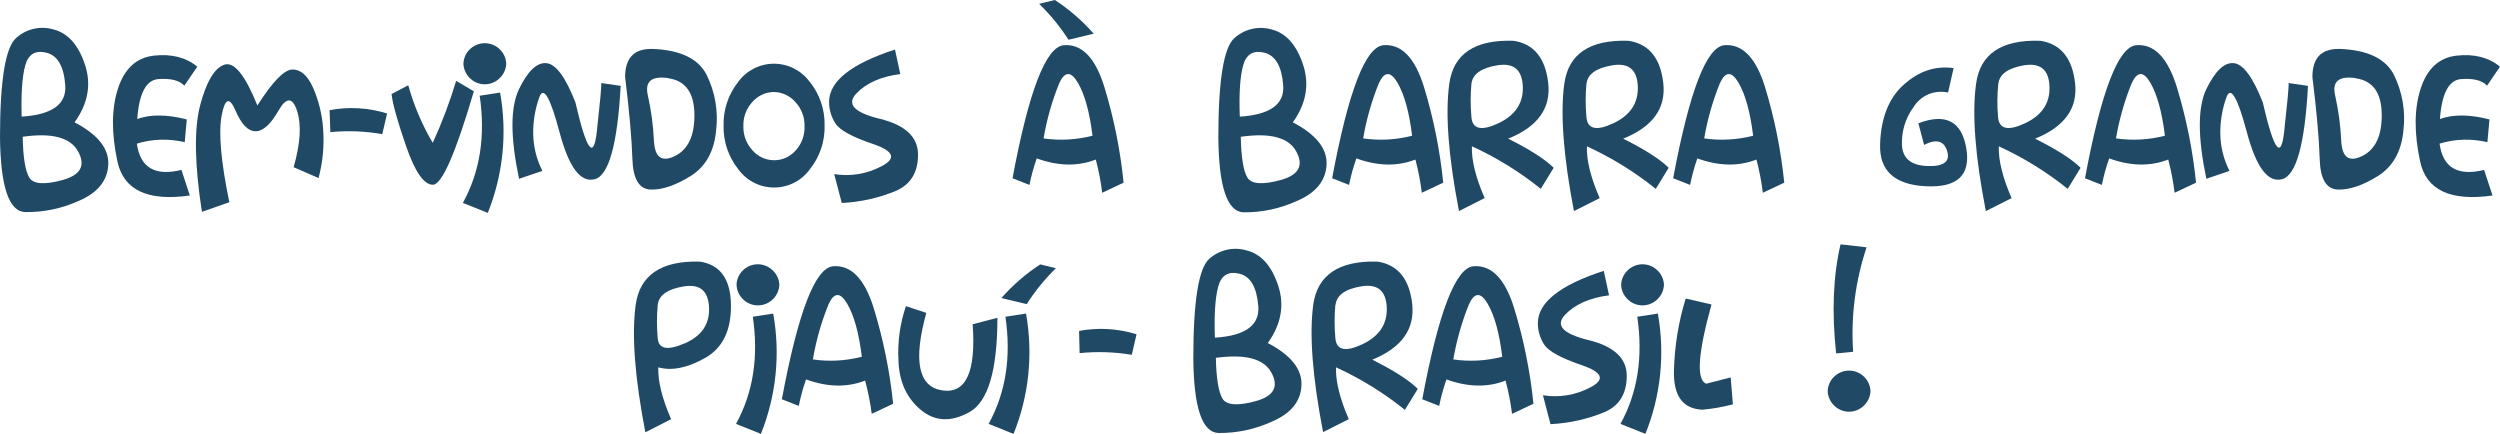
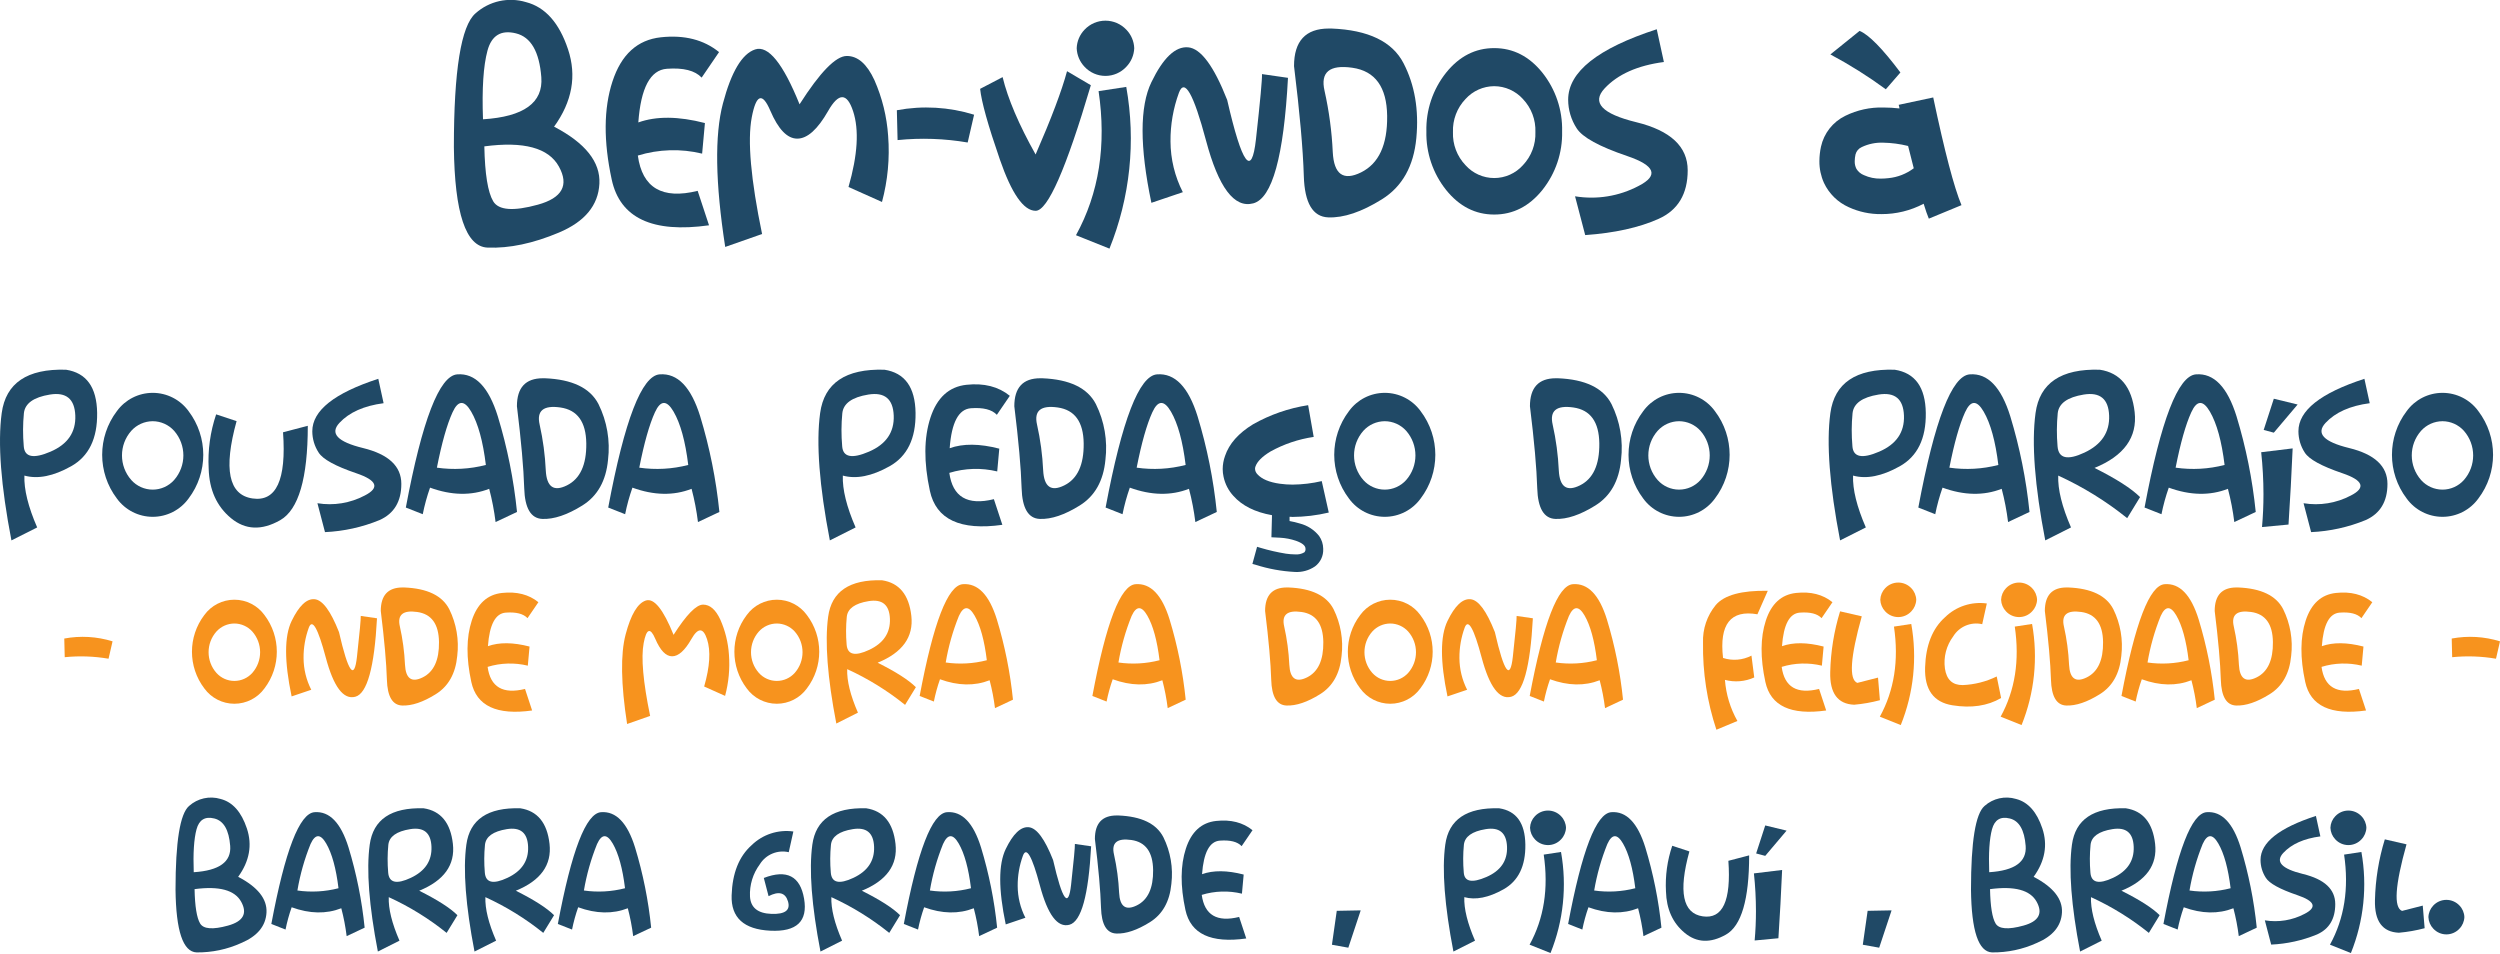
- <svg xmlns="http://www.w3.org/2000/svg" viewBox="0 0 613 106.39">
+ <svg xmlns="http://www.w3.org/2000/svg" viewBox="0 0 684.203 260.834">
  <defs>
-     <style>.cls-1{fill:#204966;}</style>
+     <style>.cls-1{fill:#204966;}.cls-2{fill:#f7931e;}</style>
  </defs>
  <g id="Camada_2" data-name="Camada 2">
    <g id="Camada_1-2" data-name="Camada 1">
-       <path class="cls-1" d="M13.15,7.23q5.26,1.35,7.68,8.61T18.28,30q8.58,4.47,8.27,10.41t-7.38,8.91A30.63,30.63,0,0,1,6.15,52Q.2,51.79,0,33.68q0-21,4-24.4A9.58,9.58,0,0,1,13.15,7.23ZM5.31,28.6Q16.5,27.89,16,20.92t-4.62-8q-4.08-1-5.2,3.15T5.31,28.6Zm.25,4.94q.15,7.58,1.62,10t8.13.61q6.68-1.83,3.85-7T5.56,33.54Z" />
-       <path class="cls-1" d="M33.56,35.22q1.21,8.84,10.92,6.44l2.07,6.28Q31.07,50.13,28.8,39.61t.13-17.9q2.4-7.36,8.83-8.07t10.62,2.7L45.2,21c-1.22-1.3-3.33-1.83-6.35-1.61s-4.74,3.48-5.2,9.79q4.92-1.77,12.15.11l-.51,5.58A22.14,22.14,0,0,0,33.56,35.22Z" />
-       <path class="cls-1" d="M79.23,31.66a36,36,0,0,1-1.12,12L72,41q2.5-8.73.84-13.82t-4.56-.05c-1.92,3.37-3.79,5.05-5.63,5.05s-3.46-1.7-4.92-5.1-2.58-3-3.38,1.23-.18,11.32,1.88,21.27l-6.72,2.36q-2.71-17.51-.42-26.17T55,15.86q3.59-1.2,8.11,10,5.62-8.82,8.62-8.82c2,0,3.67,1.46,5,4.39A30.13,30.13,0,0,1,79.23,31.66Z" />
-       <path class="cls-1" d="M81,32.4,80.82,27a29.35,29.35,0,0,1,14.09.82l-1.17,5.07A47.33,47.33,0,0,0,81,32.4Z" />
-       <path class="cls-1" d="M106.14,45.3q-3.28,0-6.53-9.37c-2.17-6.25-3.36-10.54-3.6-12.88l4.1-2.14a58,58,0,0,0,6,14.11,118.6,118.6,0,0,0,5.74-15.19l4.34,2.56Q109.45,45.29,106.14,45.3Z" />
-       <path class="cls-1" d="M119.61,52.2l-6.11-2.45q6.3-11.46,4.12-26.28l5-.78A53.65,53.65,0,0,1,119.61,52.2Zm4.52-36.56A5.19,5.19,0,0,1,122.68,19a5.18,5.18,0,0,1-7.62,0,5.21,5.21,0,0,1-1.43-3.38,5.17,5.17,0,0,1,1.43-3.39,5.25,5.25,0,0,1,7.62,0A5.15,5.15,0,0,1,124.13,15.64Z" />
-       <path class="cls-1" d="M145.84,43.94q-5.21,1.38-8.62-11.45t-4.95-8.71a25.22,25.22,0,0,0-1.53,8.86A20.55,20.55,0,0,0,133,41.9l-5.73,1.94q-3.23-15.35,0-22c2.14-4.43,4.37-6.56,6.69-6.36s4.69,3.4,7.13,9.61q4.08,17.73,5.25,7.17t1.1-11.89l4.75.68Q151,42.57,145.84,43.94Z" />
-       <path class="cls-1" d="M159.63,12h.48q10.08.41,13.15,6.33A24.21,24.21,0,0,1,175.59,32q-.72,7.73-6.28,11.18t-9.79,3.3q-4.23-.16-4.46-7.53T153.28,18.9Q153.28,12,159.63,12Zm4.29,7.16q-6.25-.9-5.07,4.21a66.13,66.13,0,0,1,1.5,11.19q.32,6.09,5.17,3.68T170.27,28Q170.16,20.09,163.92,19.2Z" />
-       <path class="cls-1" d="M198.58,20.09a16.54,16.54,0,0,1,3.61,10.72,16.48,16.48,0,0,1-3.61,10.69,10.83,10.83,0,0,1-17.55,0,16.53,16.53,0,0,1-3.61-10.69A16.6,16.6,0,0,1,181,20.09a10.85,10.85,0,0,1,17.55,0Zm-8.79,2.47a7.11,7.11,0,0,0-5.23,2.35,8.31,8.31,0,0,0-2.28,6,8.28,8.28,0,0,0,2.28,6A7,7,0,0,0,195,37a8.27,8.27,0,0,0,2.27-6,8.3,8.3,0,0,0-2.27-6A7.11,7.11,0,0,0,189.79,22.56Z" />
-       <path class="cls-1" d="M216.13,40.77q5.6-2.87-2.07-5.46t-9.22-5.06A9.66,9.66,0,0,1,203.29,25q0-7.6,16.16-12.85l1.3,6q-7.2.95-10.81,4.82t5.78,6.16q9.38,2.3,9.38,8.78t-5.33,8.86a39.77,39.77,0,0,1-13.37,3l-1.85-7.08A18.39,18.39,0,0,0,216.13,40.77Z" />
-       <path class="cls-1" d="M268.69,39.12q-6.62,2.58-14.48-.28a46.64,46.64,0,0,0-1.79,6.5l-4.15-1.63q6-32.13,12.61-32.63t9.93,10.31a123,123,0,0,1,4.7,23.4l-5.25,2.47A61.72,61.72,0,0,0,268.69,39.12Zm-12.81-5.18a30.67,30.67,0,0,0,12-.66q-1.06-8.69-3.59-13t-4.57.14A64.76,64.76,0,0,0,255.88,33.94Z" />
-       <path class="cls-1" d="M311.84,7.23q5.25,1.35,7.67,8.61T317,30q8.58,4.47,8.27,10.41t-7.37,8.91a30.63,30.63,0,0,1-13,2.74q-6-.23-6.16-18.33,0-21,3.95-24.4A9.6,9.6,0,0,1,311.84,7.23ZM304,28.6q11.17-.71,10.64-7.68t-4.62-8q-4.08-1-5.21,3.15T304,28.6Zm.24,4.94q.15,7.58,1.62,10t8.14.61q6.66-1.83,3.85-7T304.24,33.54Z" />
-       <path class="cls-1" d="M347.06,39.12q-6.62,2.58-14.48-.28a46.64,46.64,0,0,0-1.79,6.5l-4.15-1.63q6-32.13,12.61-32.63t9.93,10.31a123,123,0,0,1,4.7,23.4l-5.25,2.47A61.72,61.72,0,0,0,347.06,39.12Zm-12.81-5.18a30.67,30.67,0,0,0,12-.66q-1.06-8.69-3.59-13t-4.57.14A64.76,64.76,0,0,0,334.25,33.94Z" />
-       <path class="cls-1" d="M355.36,20.58Q356.85,9.53,371.1,10q7.5,1.14,8.53,10.39T369.8,34q8,4,11.16,7.14l-3.16,5.16a79.69,79.69,0,0,0-16.89-10.43q-.18,5.1,3.13,12.7l-6.3,3.18Q353.85,31.63,355.36,20.58Zm5.43,0a44.21,44.21,0,0,0,0,8.09c.22,3,2.43,3.52,6.6,1.56s6.19-5,6-9.07-2.22-5.79-6.22-5.15S361.05,18.2,360.79,20.6Z" />
-       <path class="cls-1" d="M383.56,20.58Q385.06,9.53,399.3,10q7.5,1.14,8.54,10.39T398,34q8,4,11.16,7.14L406,46.31a80.2,80.2,0,0,0-16.89-10.43q-.18,5.1,3.13,12.7l-6.31,3.18Q382.06,31.63,383.56,20.58Zm5.43,0a45.13,45.13,0,0,0,0,8.09q.35,4.5,6.6,1.56t6-9.07q-.24-6.12-6.22-5.15T389,20.6Z" />
-       <path class="cls-1" d="M430.68,39.12q-6.62,2.58-14.49-.28a47.91,47.91,0,0,0-1.78,6.5l-4.15-1.63q6-32.13,12.6-32.63t9.94,10.31a123.79,123.79,0,0,1,4.7,23.4l-5.25,2.47A61.72,61.72,0,0,0,430.68,39.12Zm-12.81-5.18a30.67,30.67,0,0,0,12-.66q-1.06-8.69-3.59-13t-4.57.14A64.76,64.76,0,0,0,417.87,33.94Z" />
-       <path class="cls-1" d="M482.13,36.33q1.69,9.91-9.88,9.34T461,35.36q.31-9.73,5.86-14.66t12.16-4l-1.35,6a7.87,7.87,0,0,0-8.46,3.55,14.65,14.65,0,0,0-2.85,9.38q.29,4.88,6.26,5.08c4,.14,5.6-1.08,4.83-3.64s-2.65-3.08-5.67-1.54l-1.39-5.31Q480.43,26.43,482.13,36.33Z" />
-       <path class="cls-1" d="M484.53,20.58Q486,9.53,500.28,10q7.49,1.14,8.53,10.39T499,34q8,4,11.16,7.14L507,46.31a79.94,79.94,0,0,0-16.89-10.43q-.18,5.1,3.13,12.7l-6.31,3.18Q483,31.63,484.53,20.58Zm5.44,0a44.15,44.15,0,0,0-.05,8.09q.34,4.5,6.61,1.56t6-9.07q-.24-6.12-6.22-5.15C492.35,16.68,490.22,18.2,490,20.6Z" />
-       <path class="cls-1" d="M531.65,39.12q-6.61,2.58-14.48-.28a46.64,46.64,0,0,0-1.79,6.5l-4.14-1.63q6-32.13,12.6-32.63t9.93,10.31a123,123,0,0,1,4.7,23.4l-5.25,2.47A61.72,61.72,0,0,0,531.65,39.12Zm-12.81-5.18a30.67,30.67,0,0,0,12-.66q-1.07-8.69-3.58-13t-4.58.14A64.76,64.76,0,0,0,518.84,33.94Z" />
-       <path class="cls-1" d="M559.56,43.94q-5.19,1.38-8.61-11.45t-5-8.71a25.22,25.22,0,0,0-1.53,8.86,20.55,20.55,0,0,0,2.25,9.26L541,43.84q-3.21-15.35,0-22c2.15-4.43,4.38-6.56,6.69-6.36s4.7,3.4,7.14,9.61q4.08,17.73,5.25,7.17t1.1-11.89l4.74.68Q564.76,42.57,559.56,43.94Z" />
-       <path class="cls-1" d="M573.35,12h.49q10.08.41,13.14,6.33A24.29,24.29,0,0,1,589.32,32q-.74,7.73-6.29,11.18t-9.79,3.3Q569,46.34,568.79,39T567,18.9Q567,12,573.35,12Zm4.29,7.16q-6.25-.9-5.07,4.21a64.16,64.16,0,0,1,1.5,11.19q.31,6.09,5.17,3.68T584,28Q583.9,20.09,577.64,19.2Z" />
-       <path class="cls-1" d="M598.18,35.22q1.22,8.84,10.92,6.44l2.07,6.28q-15.48,2.19-17.75-8.33t.13-17.9q2.4-7.36,8.83-8.07T613,16.34L609.83,21c-1.22-1.3-3.34-1.83-6.35-1.61s-4.75,3.48-5.21,9.79q4.92-1.77,12.15.11l-.51,5.58A22.14,22.14,0,0,0,598.18,35.22Z" />
-       <path class="cls-1" d="M172.86,87.79q-6.51,3.66-11.45,2.28-.16,5.1,3.14,12.71L158.24,106q-3.88-20.13-2.38-31.18T171.6,64.14q7.5,1.15,7.63,10.58T172.86,87.79Zm-5-3.58q6.28-2.71,6-8.83t-6.21-5.15c-4,.65-6.12,2.17-6.38,4.56a44.39,44.39,0,0,0,0,8.1Q161.54,86.93,167.83,84.21Z" />
-       <path class="cls-1" d="M186.57,106.39l-6.1-2.45q6.3-11.46,4.12-26.28l5-.77A53.53,53.53,0,0,1,186.57,106.39Zm4.53-36.56a5.19,5.19,0,0,1-1.45,3.39,5.2,5.2,0,0,1-7.62,0,5.21,5.21,0,0,1-1.43-3.39A5.13,5.13,0,0,1,182,66.45a5.22,5.22,0,0,1,7.62,0A5.11,5.11,0,0,1,191.1,69.83Z" />
-       <path class="cls-1" d="M212.13,93.32q-6.62,2.58-14.49-.29a48.31,48.31,0,0,0-1.78,6.5l-4.15-1.63q6-32.13,12.6-32.62t9.94,10.31A123.52,123.52,0,0,1,219,99l-5.25,2.47A61.55,61.55,0,0,0,212.13,93.32Zm-12.81-5.19a30.29,30.29,0,0,0,12-.66q-1.06-8.68-3.59-13t-4.57.14A64.76,64.76,0,0,0,199.32,88.13Z" />
-       <path class="cls-1" d="M237.77,101q-6.78,3.84-12-.51t-5.47-12.1a35.44,35.44,0,0,1,1.83-13.32l5,1.65q-4.87,17.64,3.88,19t7.49-16.21l6.07-1.59Q244.55,97.17,237.77,101Z" />
-       <path class="cls-1" d="M248.52,106.39l-6.11-2.45q6.3-11.46,4.12-26.28l5.05-.77A53.61,53.61,0,0,1,248.52,106.39Z" />
-       <path class="cls-1" d="M264.72,86.59l-.13-5.45a29.35,29.35,0,0,1,14.09.82L277.51,87A47.72,47.72,0,0,0,264.72,86.59Z" />
-       <path class="cls-1" d="M305.73,61.42Q311,62.77,313.4,70t-2.54,14.11q8.56,4.48,8.26,10.41c-.2,4-2.66,6.92-7.37,8.91a30.63,30.63,0,0,1-13,2.74q-6-.23-6.15-18.33,0-21,3.94-24.4A9.65,9.65,0,0,1,305.73,61.42ZM297.89,82.8q11.17-.7,10.64-7.69t-4.62-8q-4.08-1-5.2,3.15T297.89,82.8Zm.24,4.94c.1,5,.65,8.38,1.62,10s3.69,1.84,8.14.62,5.73-3.55,3.85-7S305.32,86.78,298.13,87.74Z" />
-       <path class="cls-1" d="M322,74.77q1.5-11,15.74-10.63,7.5,1.15,8.53,10.39T336.48,88.2q8,4,11.16,7.15l-3.16,5.15a79.69,79.69,0,0,0-16.89-10.43q-.18,5.1,3.13,12.71l-6.3,3.17Q320.53,85.82,322,74.77Zm5.43,0a44.32,44.32,0,0,0,0,8.1c.22,3,2.43,3.51,6.6,1.55s6.19-5,6-9.06-2.22-5.8-6.22-5.15S327.73,72.4,327.47,74.79Z" />
-       <path class="cls-1" d="M369.16,93.32q-6.62,2.58-14.49-.29a46.87,46.87,0,0,0-1.78,6.5l-4.15-1.63q6-32.13,12.6-32.62t9.94,10.31A122.75,122.75,0,0,1,376,99l-5.25,2.47A60.05,60.05,0,0,0,369.16,93.32Zm-12.81-5.19a30.23,30.23,0,0,0,12-.66q-1.05-8.68-3.58-13t-4.58.14A65.48,65.48,0,0,0,356.35,88.13Z" />
-       <path class="cls-1" d="M389.92,95q5.59-2.85-2.07-5.46t-9.22-5.06a9.57,9.57,0,0,1-1.55-5.22q0-7.6,16.16-12.85l1.3,6q-7.21.95-10.82,4.81t5.78,6.17q9.39,2.3,9.38,8.77T393.56,101a39.79,39.79,0,0,1-13.38,3l-1.85-7.08A18.43,18.43,0,0,0,389.92,95Z" />
-       <path class="cls-1" d="M403.45,106.39l-6.11-2.45q6.3-11.46,4.12-26.28l5.05-.77A53.61,53.61,0,0,1,403.45,106.39ZM408,69.83a5.14,5.14,0,0,1-1.45,3.39,5.19,5.19,0,0,1-7.61,0,5.17,5.17,0,0,1-1.44-3.39,5.09,5.09,0,0,1,1.44-3.38,5.21,5.21,0,0,1,7.61,0A5.06,5.06,0,0,1,408,69.83Z" />
-       <path class="cls-1" d="M417.45,100.46q-7.21-.3-7-9.5a65.84,65.84,0,0,1,2.88-17.76l6.33,1.46q-5,18-1.3,19.43l6-1.55.55,6.6A44.88,44.88,0,0,1,417.45,100.46Z" />
-       <path class="cls-1" d="M458.64,95.9a5.17,5.17,0,0,1-1.44,3.38,5.18,5.18,0,0,1-7.62,0,5.16,5.16,0,0,1-1.43-3.38,5.1,5.1,0,0,1,1.43-3.39,5.25,5.25,0,0,1,7.62,0A5.12,5.12,0,0,1,458.64,95.9Zm-8.42-9.24q-1.64-15.15,1.08-26.75l6.39.73a66.63,66.63,0,0,0-3.3,25.62Z" />
-       <path class="cls-1" d="M245.54,73.08a46.49,46.49,0,0,1,9.52-8.25l3.85.94a49.8,49.8,0,0,0-7.17,8.81Z" />
-       <path class="cls-1" d="M262,9.75A49.36,49.36,0,0,0,254.79.94L258.65,0a46.52,46.52,0,0,1,9.52,8.26Z" />
+       <path class="cls-1" d="M145.772,13.826q7.89,2.035,11.512,12.918t-3.82,21.171q12.867,6.715,12.404,15.613t-11.065,13.364Q144.201,81.357,135.27,81.011t-9.229-27.506q0-31.491,5.921-36.602A14.448,14.448,0,0,1,145.772,13.826ZM134.013,45.898q16.771-1.059,15.96-11.528t-6.93-11.991q-6.12-1.522-7.807,4.729Q133.55,33.361,134.013,45.898Zm.364,7.409q.231,11.347,2.431,15.035t12.207.926q10.006-2.761,5.772-10.437T134.376,53.307Z" transform="translate(-1.8244 -13.2474)" />
+       <path class="cls-1" d="M176.387,55.82q1.819,13.266,16.374,9.659l3.11,9.428q-23.222,3.275-26.629-12.504-3.408-15.778.198-26.844T182.689,23.453q9.642-1.043,15.927,4.052l-4.763,6.98q-2.746-2.911-9.527-2.415T176.52,46.757q7.376-2.645,18.227.166l-.761,8.369A33.26,33.26,0,0,0,176.387,55.82Z" transform="translate(-1.8244 -13.2474)" />
+       <path class="cls-1" d="M244.894,50.478a53.731,53.731,0,0,1-1.687,18.045l-9.163-4.101q3.771-13.1,1.257-20.741t-6.831-.066q-4.317,7.576-8.452,7.575-4.102,0-7.377-7.657t-5.078,1.852q-1.803,9.511,2.828,31.905l-10.089,3.54q-4.069-26.265-.628-39.266t8.816-14.786q5.375-1.787,12.157,15.018,8.435-13.23,12.934-13.231t7.542,6.583A45.317,45.317,0,0,1,244.894,50.478Z" transform="translate(-1.8244 -13.2474)" />
+       <path class="cls-1" d="M247.475,51.587l-.198-8.171A44.063,44.063,0,0,1,268.414,44.64l-1.754,7.608A71.215,71.215,0,0,0,247.475,51.587Z" transform="translate(-1.8244 -13.2474)" />
+       <path class="cls-1" d="M285.268,70.939q-4.945,0-9.808-14.06t-5.392-19.318l6.153-3.208q2.15,8.899,9.03,21.171,6.45-14.788,8.601-22.792l6.517,3.837Q290.213,70.938,285.268,70.939Z" transform="translate(-1.8244 -13.2474)" />
+       <path class="cls-1" d="M305.462,81.292,296.3,77.62q9.46-17.2,6.186-39.431l7.575-1.158A80.43,80.43,0,0,1,305.462,81.292Zm6.781-54.846a7.745,7.745,0,0,1-2.167,5.078,7.787,7.787,0,0,1-11.429,0,7.772,7.772,0,0,1-2.15-5.078,7.686,7.686,0,0,1,2.15-5.078,7.858,7.858,0,0,1,11.429,0A7.659,7.659,0,0,1,312.244,26.446Z" transform="translate(-1.8244 -13.2474)" />
+       <path class="cls-1" d="M344.81,68.903q-7.79,2.068-12.917-17.184t-7.426-13.066A37.857,37.857,0,0,0,322.168,51.95a30.854,30.854,0,0,0,3.374,13.894l-8.601,2.911q-4.83-23.023,0-33.014,4.829-9.989,10.04-9.543t10.701,14.406q6.119,26.596,7.873,10.768t1.654-17.847l7.112,1.025Q352.6,66.836,344.81,68.903Z" transform="translate(-1.8244 -13.2474)" />
+       <path class="cls-1" d="M365.502,21.055h.728q15.116.595,19.715,9.493t3.506,20.477q-1.091,11.578-9.428,16.771t-14.687,4.945q-6.351-.249-6.682-11.297t-2.679-30.102Q355.975,21.054,365.502,21.055Zm6.434,10.734q-9.378-1.34-7.608,6.317a97.429,97.429,0,0,1,2.249,16.788q.48,9.13,7.757,5.524t7.128-15.448Q381.314,33.129,371.935,31.789Z" transform="translate(-1.8244 -13.2474)" />
+       <path class="cls-1" d="M423.937,33.128a24.831,24.831,0,0,1,5.409,16.077,24.778,24.778,0,0,1-5.409,16.043q-5.408,6.716-13.182,6.716-7.74,0-13.149-6.716a24.781,24.781,0,0,1-5.408-16.043,24.834,24.834,0,0,1,5.408-16.077q5.409-6.715,13.149-6.715Q418.528,26.413,423.937,33.128ZM410.754,36.833a10.663,10.663,0,0,0-7.856,3.523,12.44,12.44,0,0,0-3.424,9.047,12.438,12.438,0,0,0,3.424,9.047,10.539,10.539,0,0,0,15.729,0,12.474,12.474,0,0,0,3.407-9.047,12.476,12.476,0,0,0-3.407-9.047A10.646,10.646,0,0,0,410.754,36.833Z" transform="translate(-1.8244 -13.2474)" />
+       <path class="cls-1" d="M450.268,64.141q8.385-4.285-3.109-8.188t-13.827-7.592a14.396,14.396,0,0,1-2.332-7.823q0-11.413,24.247-19.285l1.952,8.965q-10.817,1.422-16.226,7.228t8.667,9.245q14.075,3.441,14.075,13.166t-7.989,13.298q-7.989,3.573-20.062,4.433l-2.779-10.618A27.629,27.629,0,0,0,450.268,64.141Z" transform="translate(-1.8244 -13.2474)" />
+       <path class="cls-1" d="M529.708,73.09q-.602-1.418-1.418-4.082a24.552,24.552,0,0,1-11.559,2.836,20.634,20.634,0,0,1-8.938-1.891,13.61,13.61,0,0,1-6.789-6.66,14.189,14.189,0,0,1-1.246-5.93,19.366,19.366,0,0,1,.43-3.953,12.333,12.333,0,0,1,6.66-8.465,22.271,22.271,0,0,1,10.399-2.277,40.129,40.129,0,0,1,4.426.258,2.989,2.989,0,0,1-.086-.516c-.058-.2-.101-.358-.129-.473l9.453-2.02q4.683,22.172,7.734,29.477ZM517.935,37.684a124.824,124.824,0,0,0-15.168-9.539l7.992-6.445q3.824,1.589,11.172,11.387Zm-5.973,23.504a10.547,10.547,0,0,0,4.598.945,18.429,18.429,0,0,0,2.105-.129,13.72,13.72,0,0,0,6.918-2.707q-.773-3.007-1.547-6.102a30.663,30.663,0,0,0-6.875-.902,12.525,12.525,0,0,0-5.801,1.203,3.012,3.012,0,0,0-1.719,2.02,9.136,9.136,0,0,0-.215,1.848,4.314,4.314,0,0,0,.473,2.106A4.216,4.216,0,0,0,511.962,61.188Z" transform="translate(-1.8244 -13.2474)" />
+       <path class="cls-1" d="M21.288,140.856q-7.269,4.078-12.787,2.55-.198,5.691,3.498,14.191l-7.047,3.548Q.616,138.65,2.292,126.306q1.675-12.343,17.592-11.875,8.377,1.28,8.525,11.813T21.288,140.856ZM15.67,136.852q7.023-3.031,6.763-9.868t-6.948-5.753q-6.689,1.084-7.121,5.101a49.227,49.227,0,0,0-.037,9.042Q8.648,139.882,15.67,136.852Z" transform="translate(-1.8244 -13.2474)" />
+       <path class="cls-1" d="M53.428,125.764a19.776,19.776,0,0,1,0,23.925,12.114,12.114,0,0,1-19.612,0,19.774,19.774,0,0,1,0-23.925,12.114,12.114,0,0,1,19.612,0Zm-9.818,2.76a7.943,7.943,0,0,0-5.852,2.624,10.18,10.18,0,0,0,0,13.477,7.851,7.851,0,0,0,11.716,0,10.216,10.216,0,0,0,0-13.477A7.931,7.931,0,0,0,43.61,128.523Z" transform="translate(-1.8244 -13.2474)" />
+       <path class="cls-1" d="M78.486,155.626q-7.577,4.288-13.44-.566t-6.11-13.526A39.755,39.755,0,0,1,60.98,126.651l5.593,1.848q-5.445,19.711,4.336,21.164t8.377-18.109L86.062,129.78Q86.062,151.34,78.486,155.626Z" transform="translate(-1.8244 -13.2474)" />
+       <path class="cls-1" d="M101.645,148.862q6.246-3.19-2.316-6.098T89.031,137.11a10.72,10.72,0,0,1-1.737-5.827q0-8.5,18.06-14.364l1.454,6.677Q98.75,124.655,94.722,128.98t6.455,6.887q10.484,2.562,10.484,9.806t-5.95,9.905a44.571,44.571,0,0,1-14.943,3.301L88.698,150.97A20.574,20.574,0,0,0,101.645,148.862Z" transform="translate(-1.8244 -13.2474)" />
+       <path class="cls-1" d="M135.708,147.027q-7.391,2.883-16.188-.32a52.925,52.925,0,0,0-1.996,7.269l-4.632-1.823q6.726-35.899,14.081-36.453t11.1,11.519a137.418,137.418,0,0,1,5.248,26.142l-5.864,2.76A68.969,68.969,0,0,0,135.708,147.027Zm-14.315-5.79a34.081,34.081,0,0,0,13.403-.739q-1.183-9.707-4.004-14.574-2.821-4.865-5.112.16Q123.389,131.111,121.394,141.237Z" transform="translate(-1.8244 -13.2474)" />
+       <path class="cls-1" d="M150.393,116.77h.542q11.259.444,14.684,7.071a27.047,27.047,0,0,1,2.611,15.252q-.813,8.623-7.021,12.491T150.27,155.269q-4.731-.185-4.977-8.414t-1.996-22.421Q143.297,116.771,150.393,116.77Zm4.792,7.995q-6.985-.998-5.667,4.706a72.566,72.566,0,0,1,1.675,12.505q.357,6.8,5.778,4.114t5.31-11.506Q162.17,125.764,155.185,124.766Z" transform="translate(-1.8244 -13.2474)" />
+       <path class="cls-1" d="M191.096,147.027q-7.391,2.883-16.188-.32a52.939,52.939,0,0,0-1.996,7.269l-4.632-1.823q6.726-35.899,14.081-36.453t11.1,11.519a137.418,137.418,0,0,1,5.248,26.142l-5.864,2.76A68.969,68.969,0,0,0,191.096,147.027Zm-14.315-5.79a34.081,34.081,0,0,0,13.403-.739q-1.183-9.707-4.004-14.574-2.821-4.865-5.112.16Q178.776,131.111,176.781,141.237Z" transform="translate(-1.8244 -13.2474)" />
+       <path class="cls-1" d="M245.275,140.856q-7.269,4.078-12.787,2.55-.198,5.691,3.498,14.191l-7.047,3.548q-4.337-22.494-2.661-34.839,1.675-12.343,17.592-11.875,8.377,1.28,8.525,11.813T245.275,140.856Zm-5.618-4.004q7.022-3.031,6.763-9.868t-6.948-5.753q-6.689,1.084-7.121,5.101a49.227,49.227,0,0,0-.037,9.042Q232.636,139.882,239.658,136.852Z" transform="translate(-1.8244 -13.2474)" />
+       <path class="cls-1" d="M261.635,142.666q1.355,9.88,12.196,7.194l2.316,7.022q-17.296,2.439-19.834-9.313t.148-19.994q2.685-8.243,9.868-9.018t11.863,3.018l-3.548,5.199q-2.046-2.168-7.096-1.799t-5.814,10.939q5.494-1.97,13.576.123l-.566,6.233A24.783,24.783,0,0,0,261.635,142.666Z" transform="translate(-1.8244 -13.2474)" />
+       <path class="cls-1" d="M286.52,116.77h.542q11.26.444,14.685,7.071a27.046,27.046,0,0,1,2.611,15.252q-.813,8.623-7.021,12.491t-10.939,3.684q-4.731-.185-4.977-8.414t-1.996-22.421Q279.424,116.771,286.52,116.77Zm4.792,7.995q-6.985-.998-5.667,4.706a72.575,72.575,0,0,1,1.675,12.505q.357,6.8,5.778,4.114t5.31-11.506Q298.297,125.764,291.312,124.766Z" transform="translate(-1.8244 -13.2474)" />
+       <path class="cls-1" d="M327.223,147.027q-7.392,2.883-16.188-.32a52.911,52.911,0,0,0-1.996,7.269l-4.632-1.823q6.727-35.899,14.081-36.453t11.1,11.519a137.411,137.411,0,0,1,5.248,26.142l-5.864,2.76A69.002,69.002,0,0,0,327.223,147.027Zm-14.315-5.79a34.081,34.081,0,0,0,13.403-.739q-1.183-9.707-4.004-14.574-2.821-4.865-5.112.16Q314.903,131.111,312.908,141.237Z" transform="translate(-1.8244 -13.2474)" />
+       <path class="cls-1" d="M357.594,156.528a9.859,9.859,0,0,1,5.245,3.403,6.158,6.158,0,0,1,1.121,3.443v.12a5.606,5.606,0,0,1-2.242,4.765,8.84,8.84,0,0,1-5.525,1.521,42.599,42.599,0,0,1-10.73-1.962q-.601-.161-.881-.24l1.281-4.685q.44.12.921.28a56.305,56.305,0,0,0,6.967,1.602,18.743,18.743,0,0,0,2.522.2,4.24,4.24,0,0,0,2.522-.561,1.211,1.211,0,0,0,.32-1.001q0-1.242-2.603-2.162a16.21,16.21,0,0,0-4.364-.841l-2.362-.12.16-6.046q-6.967-1.241-10.57-5.285a11.086,11.086,0,0,1-2.683-5.205,9.76,9.76,0,0,1-.24-2.122,10.69,10.69,0,0,1,.641-3.603q1.681-5.004,7.647-8.649a44.293,44.293,0,0,1,15.095-5.245l1.522,8.688a34.937,34.937,0,0,0-11.851,4.004q-3.363,2.042-4.084,4.084a1.817,1.817,0,0,0-.12.641,2.221,2.221,0,0,0,.641,1.482q1.802,2.002,6.166,2.603a24.606,24.606,0,0,0,3.483.24,36.553,36.553,0,0,0,7.968-.961l1.922,8.608a44.704,44.704,0,0,1-9.97,1.201,2.436,2.436,0,0,1-.4-.04h-.36v1.161A23.648,23.648,0,0,1,357.594,156.528Z" transform="translate(-1.8244 -13.2474)" />
+       <path class="cls-1" d="M390.619,125.764a19.776,19.776,0,0,1,0,23.925,12.114,12.114,0,0,1-19.612,0,19.774,19.774,0,0,1,0-23.925,12.114,12.114,0,0,1,19.612,0Zm-9.818,2.76a7.943,7.943,0,0,0-5.852,2.624,10.18,10.18,0,0,0,0,13.477,7.851,7.851,0,0,0,11.716,0,10.217,10.217,0,0,0,0-13.477A7.931,7.931,0,0,0,380.8,128.523Z" transform="translate(-1.8244 -13.2474)" />
+       <path class="cls-1" d="M427.638,116.77h.542q11.259.444,14.684,7.071a27.046,27.046,0,0,1,2.611,15.252q-.813,8.623-7.021,12.491t-10.94,3.684q-4.731-.185-4.977-8.414t-1.996-22.421Q420.542,116.771,427.638,116.77Zm4.792,7.995q-6.985-.998-5.667,4.706a72.575,72.575,0,0,1,1.675,12.505q.357,6.8,5.778,4.114t5.31-11.506Q439.415,125.764,432.43,124.766Z" transform="translate(-1.8244 -13.2474)" />
+       <path class="cls-1" d="M471.162,125.764a19.776,19.776,0,0,1,0,23.925,12.114,12.114,0,0,1-19.612,0,19.774,19.774,0,0,1,0-23.925,12.114,12.114,0,0,1,19.612,0Zm-9.818,2.76a7.943,7.943,0,0,0-5.852,2.624,10.18,10.18,0,0,0,0,13.477,7.851,7.851,0,0,0,11.716,0,10.216,10.216,0,0,0,0-13.477A7.931,7.931,0,0,0,461.343,128.523Z" transform="translate(-1.8244 -13.2474)" />
+       <path class="cls-1" d="M521.757,140.856q-7.269,4.078-12.787,2.55-.198,5.691,3.499,14.191l-7.047,3.548q-4.337-22.494-2.661-34.839,1.675-12.343,17.592-11.875,8.377,1.28,8.525,11.813T521.757,140.856Zm-5.618-4.004q7.022-3.031,6.763-9.868t-6.948-5.753q-6.689,1.084-7.121,5.101a49.227,49.227,0,0,0-.037,9.042Q509.117,139.882,516.139,136.852Z" transform="translate(-1.8244 -13.2474)" />
+       <path class="cls-1" d="M549.648,147.027q-7.392,2.883-16.188-.32a52.911,52.911,0,0,0-1.996,7.269l-4.632-1.823q6.727-35.899,14.081-36.453t11.1,11.519a137.411,137.411,0,0,1,5.248,26.142l-5.864,2.76A69.002,69.002,0,0,0,549.648,147.027Zm-14.315-5.79a34.081,34.081,0,0,0,13.403-.739q-1.183-9.707-4.004-14.574-2.821-4.865-5.112.16Q537.328,131.111,535.332,141.237Z" transform="translate(-1.8244 -13.2474)" />
+       <path class="cls-1" d="M558.912,126.306q1.675-12.343,17.592-11.875,8.377,1.28,9.535,11.604T575.05,141.31q8.968,4.486,12.467,7.983l-3.523,5.766a88.898,88.898,0,0,0-18.873-11.654q-.198,5.691,3.498,14.191l-7.047,3.548Q557.236,138.65,558.912,126.306Zm6.073.025a49.855,49.855,0,0,0-.049,9.042q.382,5.026,7.379,1.737,6.997-3.29,6.738-10.127t-6.948-5.753Q565.416,122.314,564.985,126.331Z" transform="translate(-1.8244 -13.2474)" />
+       <path class="cls-1" d="M611.564,147.027q-7.392,2.883-16.188-.32a52.911,52.911,0,0,0-1.996,7.269l-4.632-1.823q6.727-35.899,14.081-36.453t11.1,11.519a137.411,137.411,0,0,1,5.248,26.142l-5.864,2.76A69.002,69.002,0,0,0,611.564,147.027Zm-14.315-5.79a34.081,34.081,0,0,0,13.403-.739q-1.183-9.707-4.004-14.574-2.821-4.865-5.112.16Q599.244,131.111,597.249,141.237Z" transform="translate(-1.8244 -13.2474)" />
+       <path class="cls-1" d="M629.28,135.965q-.454,10.507-1.133,20.844l-7.25.68q.396-4.418.396-8.978a108.326,108.326,0,0,0-.623-11.498ZM624.126,131.66l6.516-7.706-6.516-1.583-2.775,8.553Z" transform="translate(-1.8244 -13.2474)" />
+       <path class="cls-1" d="M645.211,148.862q6.246-3.19-2.316-6.098T632.596,137.11a10.72,10.72,0,0,1-1.737-5.827q0-8.5,18.06-14.364l1.454,6.677q-8.057,1.059-12.085,5.384t6.455,6.887q10.484,2.562,10.484,9.806t-5.95,9.905a44.572,44.572,0,0,1-14.943,3.301l-2.069-7.908A20.574,20.574,0,0,0,645.211,148.862Z" transform="translate(-1.8244 -13.2474)" />
+       <path class="cls-1" d="M680.099,125.764a19.776,19.776,0,0,1,0,23.925,12.114,12.114,0,0,1-19.612,0,19.774,19.774,0,0,1,0-23.925,12.114,12.114,0,0,1,19.612,0Zm-9.818,2.76a7.943,7.943,0,0,0-5.852,2.624,10.18,10.18,0,0,0,0,13.477,7.851,7.851,0,0,0,11.716,0,10.216,10.216,0,0,0,0-13.477A7.931,7.931,0,0,0,670.28,128.523Z" transform="translate(-1.8244 -13.2474)" />
+       <path class="cls-2" d="M19.539,193.111l-.124-5.107a27.546,27.546,0,0,1,13.213.766l-1.096,4.756A44.54,44.54,0,0,0,19.539,193.111Z" transform="translate(-1.8244 -13.2474)" />
+       <path class="cls-2" d="M74.202,181.573a16.595,16.595,0,0,1,0,20.078,10.166,10.166,0,0,1-16.46,0,16.595,16.595,0,0,1,0-20.078,10.166,10.166,0,0,1,16.46,0Zm-8.24,2.316a6.666,6.666,0,0,0-4.911,2.202,8.543,8.543,0,0,0,0,11.312,6.589,6.589,0,0,0,9.832,0,8.574,8.574,0,0,0,0-11.312A6.656,6.656,0,0,0,65.962,183.889Z" transform="translate(-1.8244 -13.2474)" />
+       <path class="cls-2" d="M99.058,203.936q-4.87,1.294-8.075-10.742T86.34,185.026a23.673,23.673,0,0,0-1.437,8.312,19.291,19.291,0,0,0,2.109,8.685l-5.377,1.819q-3.02-14.392,0-20.637t6.276-5.966q3.257.278,6.69,9.005,3.825,16.626,4.921,6.731t1.034-11.156l4.446.641Q103.928,202.644,99.058,203.936Z" transform="translate(-1.8244 -13.2474)" />
+       <path class="cls-2" d="M111.992,174.025h.455q9.45.372,12.324,5.935a22.703,22.703,0,0,1,2.192,12.8q-.683,7.238-5.894,10.484t-9.181,3.092q-3.97-.155-4.177-7.062-.206-6.905-1.675-18.817Q106.037,174.025,111.992,174.025Zm4.022,6.71q-5.862-.838-4.756,3.95a60.91,60.91,0,0,1,1.406,10.494q.3,5.707,4.849,3.453t4.456-9.657Q121.877,181.574,116.014,180.735Z" transform="translate(-1.8244 -13.2474)" />
+       <path class="cls-2" d="M135.276,195.759q1.137,8.293,10.236,6.038l1.944,5.894q-14.516,2.046-16.646-7.817t.124-16.78q2.254-6.917,8.282-7.568t9.957,2.533l-2.978,4.363q-1.717-1.819-5.955-1.51t-4.88,9.182q4.611-1.654,11.393.103l-.475,5.231A20.794,20.794,0,0,0,135.276,195.759Z" transform="translate(-1.8244 -13.2474)" />
+       <path class="cls-2" d="M201.323,192.419a33.578,33.578,0,0,1-1.055,11.28l-5.728-2.564q2.358-8.188.786-12.965t-4.27-.042q-2.698,4.736-5.283,4.735-2.564,0-4.611-4.787t-3.174,1.158q-1.127,5.946,1.768,19.944l-6.307,2.213q-2.544-16.419-.393-24.546t5.511-9.243q3.36-1.116,7.6,9.389,5.273-8.272,8.085-8.271t4.715,4.114A28.328,28.328,0,0,1,201.323,192.419Z" transform="translate(-1.8244 -13.2474)" />
+       <path class="cls-2" d="M222.653,181.573a16.595,16.595,0,0,1,0,20.078,10.166,10.166,0,0,1-16.46,0,16.595,16.595,0,0,1,0-20.078,10.166,10.166,0,0,1,16.46,0Zm-8.24,2.316a6.666,6.666,0,0,0-4.911,2.202,8.543,8.543,0,0,0,0,11.312,6.589,6.589,0,0,0,9.832,0,8.574,8.574,0,0,0,0-11.312A6.656,6.656,0,0,0,214.413,183.889Z" transform="translate(-1.8244 -13.2474)" />
+       <path class="cls-2" d="M228.475,182.028q1.405-10.361,14.764-9.968,7.03,1.075,8.002,9.74t-9.222,12.82q7.526,3.763,10.463,6.7l-2.957,4.839a74.575,74.575,0,0,0-15.839-9.781q-.166,4.777,2.936,11.911l-5.914,2.978Q227.068,192.389,228.475,182.028Zm5.097.02a41.811,41.811,0,0,0-.042,7.589q.32,4.219,6.193,1.458t5.655-8.499q-.217-5.738-5.831-4.828T233.572,182.049Z" transform="translate(-1.8244 -13.2474)" />
+       <path class="cls-2" d="M272.664,199.419q-6.203,2.418-13.585-.27a44.481,44.481,0,0,0-1.675,6.101l-3.887-1.53q5.645-30.129,11.818-30.594t9.315,9.667a115.359,115.359,0,0,1,4.405,21.94l-4.922,2.315A57.718,57.718,0,0,0,272.664,199.419ZM260.65,194.56a28.61,28.61,0,0,0,11.25-.621q-.993-8.146-3.36-12.232-2.368-4.082-4.291.135A60.961,60.961,0,0,0,260.65,194.56Z" transform="translate(-1.8244 -13.2474)" />
+       <path class="cls-2" d="M319.935,199.419q-6.203,2.418-13.585-.27a44.467,44.467,0,0,0-1.675,6.101l-3.887-1.53q5.645-30.129,11.818-30.594t9.315,9.667a115.359,115.359,0,0,1,4.405,21.94l-4.922,2.315A57.734,57.734,0,0,0,319.935,199.419ZM307.921,194.56a28.61,28.61,0,0,0,11.249-.621q-.993-8.146-3.36-12.232-2.368-4.082-4.291.135A60.961,60.961,0,0,0,307.921,194.56Z" transform="translate(-1.8244 -13.2474)" />
+       <path class="cls-2" d="M354.014,174.025h.455q9.45.372,12.324,5.935a22.703,22.703,0,0,1,2.192,12.8q-.683,7.238-5.894,10.484t-9.181,3.092q-3.97-.155-4.177-7.062-.206-6.905-1.675-18.817Q348.059,174.025,354.014,174.025Zm4.022,6.71q-5.862-.838-4.756,3.95A60.91,60.91,0,0,1,354.686,195.18q.3,5.707,4.849,3.453t4.456-9.657Q363.898,181.574,358.036,180.735Z" transform="translate(-1.8244 -13.2474)" />
+       <path class="cls-2" d="M390.542,181.573a16.595,16.595,0,0,1,0,20.078,10.166,10.166,0,0,1-16.46,0,16.596,16.596,0,0,1,0-20.078,10.166,10.166,0,0,1,16.46,0Zm-8.24,2.316a6.667,6.667,0,0,0-4.911,2.202,8.543,8.543,0,0,0,0,11.312,6.589,6.589,0,0,0,9.832,0,8.574,8.574,0,0,0,0-11.312A6.656,6.656,0,0,0,382.302,183.889Z" transform="translate(-1.8244 -13.2474)" />
+       <path class="cls-2" d="M415.397,203.936q-4.87,1.294-8.075-10.742t-4.643-8.168a23.673,23.673,0,0,0-1.437,8.312,19.292,19.292,0,0,0,2.109,8.685l-5.376,1.819q-3.02-14.392,0-20.637t6.276-5.966q3.257.278,6.689,9.005,3.825,16.626,4.921,6.731t1.034-11.156l4.446.641Q420.268,202.644,415.397,203.936Z" transform="translate(-1.8244 -13.2474)" />
+       <path class="cls-2" d="M439.623,199.419q-6.203,2.418-13.585-.27a44.467,44.467,0,0,0-1.675,6.101l-3.887-1.53q5.645-30.129,11.818-30.594t9.315,9.667a115.359,115.359,0,0,1,4.405,21.94l-4.922,2.315A57.718,57.718,0,0,0,439.623,199.419ZM427.608,194.56a28.61,28.61,0,0,0,11.249-.621q-.993-8.146-3.36-12.232-2.368-4.082-4.291.135A60.961,60.961,0,0,0,427.608,194.56Z" transform="translate(-1.8244 -13.2474)" />
+       <path class="cls-2" d="M481.166,192.678l.765,5.976a11.997,11.997,0,0,1-8.024.662,27.052,27.052,0,0,0,3.412,11.249l-5.749,2.398a72.113,72.113,0,0,1-3.66-23.801,15.357,15.357,0,0,1,3.484-10.329q3.485-4.084,14.237-3.897l-2.833,6.431q-11.001-1.923-9.409,11.952A10.079,10.079,0,0,0,481.166,192.678Z" transform="translate(-1.8244 -13.2474)" />
+       <path class="cls-2" d="M489.437,195.759q1.137,8.293,10.236,6.038l1.944,5.894q-14.516,2.046-16.646-7.817t.124-16.78q2.254-6.917,8.282-7.568t9.957,2.533l-2.978,4.363q-1.717-1.819-5.956-1.51t-4.88,9.182q4.611-1.654,11.394.103l-.476,5.231A20.794,20.794,0,0,0,489.437,195.759Z" transform="translate(-1.8244 -13.2474)" />
+       <path class="cls-2" d="M509.268,206.118q-6.762-.289-6.545-8.912a61.303,61.303,0,0,1,2.699-16.646l5.934,1.365q-4.715,16.853-1.22,18.218,5.521-1.406,5.666-1.448l.517,6.184A41.401,41.401,0,0,1,509.268,206.118Z" transform="translate(-1.8244 -13.2474)" />
+       <path class="cls-2" d="M522.027,211.681l-5.728-2.295q5.914-10.753,3.867-24.649l4.735-.724A50.277,50.277,0,0,1,522.027,211.681Zm4.239-34.285a4.841,4.841,0,0,1-1.355,3.175,4.868,4.868,0,0,1-7.144,0,4.857,4.857,0,0,1-1.344-3.175,4.803,4.803,0,0,1,1.344-3.174,4.912,4.912,0,0,1,7.144,0A4.787,4.787,0,0,1,526.266,177.395Z" transform="translate(-1.8244 -13.2474)" />
+       <path class="cls-2" d="M536.171,206.273q-7.775-1.251-7.485-10.381t5.49-13.751a13.655,13.655,0,0,1,11.404-3.732l-1.261,5.666a7.373,7.373,0,0,0-7.93,3.329,11.98,11.98,0,0,0-2.275,8.81q.672,4.569,4.87,4.528a23.371,23.371,0,0,0,9.305-2.357l1.199,5.894Q543.946,207.524,536.171,206.273Z" transform="translate(-1.8244 -13.2474)" />
+       <path class="cls-2" d="M555.092,211.681l-5.728-2.295q5.914-10.753,3.867-24.649l4.735-.724A50.277,50.277,0,0,1,555.092,211.681Zm4.239-34.285a4.841,4.841,0,0,1-1.355,3.175,4.868,4.868,0,0,1-7.144,0,4.857,4.857,0,0,1-1.344-3.175,4.803,4.803,0,0,1,1.344-3.174,4.912,4.912,0,0,1,7.144,0A4.787,4.787,0,0,1,559.331,177.395Z" transform="translate(-1.8244 -13.2474)" />
+       <path class="cls-2" d="M567.416,174.025h.455q9.45.372,12.324,5.935a22.703,22.703,0,0,1,2.192,12.8q-.683,7.238-5.894,10.484t-9.181,3.092q-3.97-.155-4.177-7.062-.206-6.905-1.675-18.817Q561.461,174.025,567.416,174.025Zm4.022,6.71q-5.862-.838-4.756,3.95a60.91,60.91,0,0,1,1.406,10.494q.3,5.707,4.849,3.453t4.456-9.657Q577.3,181.574,571.438,180.735Z" transform="translate(-1.8244 -13.2474)" />
+       <path class="cls-2" d="M601.577,199.419q-6.203,2.418-13.585-.27a44.481,44.481,0,0,0-1.675,6.101l-3.887-1.53q5.645-30.129,11.818-30.594t9.315,9.667a115.359,115.359,0,0,1,4.405,21.94l-4.922,2.315A57.718,57.718,0,0,0,601.577,199.419ZM589.562,194.56a28.61,28.61,0,0,0,11.25-.621q-.993-8.146-3.36-12.232-2.368-4.082-4.291.135A60.961,60.961,0,0,0,589.562,194.56Z" transform="translate(-1.8244 -13.2474)" />
+       <path class="cls-2" d="M613.901,174.025h.455q9.45.372,12.324,5.935a22.703,22.703,0,0,1,2.192,12.8q-.682,7.238-5.894,10.484t-9.181,3.092q-3.97-.155-4.177-7.062-.206-6.905-1.675-18.817Q607.946,174.025,613.901,174.025Zm4.022,6.71q-5.862-.838-4.756,3.95a60.91,60.91,0,0,1,1.406,10.494q.3,5.707,4.849,3.453t4.456-9.657Q623.786,181.574,617.923,180.735Z" transform="translate(-1.8244 -13.2474)" />
+       <path class="cls-2" d="M637.185,195.759q1.137,8.293,10.236,6.038l1.944,5.894q-14.516,2.046-16.646-7.817t.124-16.78q2.254-6.917,8.282-7.568t9.957,2.533l-2.978,4.363q-1.717-1.819-5.956-1.51t-4.88,9.182q4.611-1.654,11.393.103l-.476,5.231A20.793,20.793,0,0,0,637.185,195.759Z" transform="translate(-1.8244 -13.2474)" />
+       <path class="cls-2" d="M672.938,193.111l-.124-5.107a27.546,27.546,0,0,1,13.213.766l-1.096,4.756A44.54,44.54,0,0,0,672.938,193.111Z" transform="translate(-1.8244 -13.2474)" />
+       <path class="cls-1" d="M62.197,231.907q4.932,1.272,7.196,8.075t-2.388,13.234q8.043,4.198,7.754,9.76-.29,5.563-6.917,8.354a28.743,28.743,0,0,1-12.211,2.574q-5.583-.217-5.769-17.194,0-19.684,3.701-22.881A9.031,9.031,0,0,1,62.197,231.907Zm-7.351,20.048q10.484-.661,9.977-7.206t-4.332-7.496q-3.825-.951-4.88,2.957T54.846,251.955Zm.228,4.632q.144,7.093,1.52,9.399t7.63.579q6.255-1.726,3.608-6.524T55.074,256.587Z" transform="translate(-1.8244 -13.2474)" />
+       <path class="cls-1" d="M95.231,261.819q-6.203,2.418-13.585-.27A44.467,44.467,0,0,0,79.97,267.65l-3.887-1.53q5.645-30.129,11.818-30.594t9.315,9.667a115.358,115.358,0,0,1,4.405,21.94l-4.922,2.315A57.734,57.734,0,0,0,95.231,261.819ZM83.217,256.96a28.61,28.61,0,0,0,11.249-.621q-.993-8.146-3.36-12.232-2.368-4.082-4.291.135A60.959,60.959,0,0,0,83.217,256.96Z" transform="translate(-1.8244 -13.2474)" />
+       <path class="cls-1" d="M103.007,244.429q1.405-10.361,14.764-9.968,7.03,1.075,8.002,9.74t-9.222,12.82q7.526,3.763,10.463,6.7l-2.957,4.839a74.578,74.578,0,0,0-15.839-9.781q-.166,4.777,2.936,11.911L105.24,273.668Q101.6,254.789,103.007,244.429Zm5.097.02a41.811,41.811,0,0,0-.042,7.589q.32,4.219,6.193,1.458t5.655-8.499q-.217-5.738-5.831-4.828T108.104,244.449Z" transform="translate(-1.8244 -13.2474)" />
+       <path class="cls-1" d="M129.455,244.429q1.405-10.361,14.764-9.968,7.03,1.075,8.002,9.74t-9.222,12.82q7.526,3.763,10.463,6.7l-2.957,4.839a74.581,74.581,0,0,0-15.839-9.781q-.166,4.777,2.936,11.911l-5.914,2.978Q128.048,254.789,129.455,244.429Zm5.097.02a41.811,41.811,0,0,0-.042,7.589q.32,4.219,6.193,1.458t5.655-8.499q-.217-5.738-5.831-4.828T134.552,244.449Z" transform="translate(-1.8244 -13.2474)" />
+       <path class="cls-1" d="M173.644,261.819q-6.203,2.418-13.585-.27a44.467,44.467,0,0,0-1.675,6.101l-3.887-1.53q5.645-30.129,11.818-30.594t9.315,9.667a115.358,115.358,0,0,1,4.405,21.94l-4.922,2.315A57.717,57.717,0,0,0,173.644,261.819ZM161.63,256.96a28.611,28.611,0,0,0,11.25-.621q-.993-8.146-3.36-12.232-2.368-4.082-4.291.135A60.959,60.959,0,0,0,161.63,256.96Z" transform="translate(-1.8244 -13.2474)" />
+       <path class="cls-1" d="M221.887,259.203q1.592,9.294-9.264,8.758t-10.566-9.668q.289-9.129,5.49-13.751a13.655,13.655,0,0,1,11.404-3.732l-1.261,5.666a7.372,7.372,0,0,0-7.93,3.329,13.723,13.723,0,0,0-2.678,8.799q.268,4.56,5.873,4.756t4.528-3.412q-1.075-3.608-5.314-1.437l-1.303-4.983Q220.295,249.908,221.887,259.203Z" transform="translate(-1.8244 -13.2474)" />
+       <path class="cls-1" d="M224.142,244.429q1.405-10.361,14.764-9.968,7.03,1.075,8.002,9.74t-9.222,12.82q7.526,3.763,10.463,6.7l-2.957,4.839a74.581,74.581,0,0,0-15.839-9.781q-.166,4.777,2.936,11.911l-5.914,2.978Q222.735,254.789,224.142,244.429Zm5.097.02a41.811,41.811,0,0,0-.042,7.589q.32,4.219,6.193,1.458t5.655-8.499q-.217-5.738-5.831-4.828T229.239,244.449Z" transform="translate(-1.8244 -13.2474)" />
+       <path class="cls-1" d="M268.331,261.819q-6.203,2.418-13.585-.27A44.467,44.467,0,0,0,253.07,267.65l-3.887-1.53q5.645-30.129,11.818-30.594t9.315,9.667a115.358,115.358,0,0,1,4.405,21.94l-4.922,2.315A57.734,57.734,0,0,0,268.331,261.819ZM256.317,256.96a28.61,28.61,0,0,0,11.25-.621q-.993-8.146-3.36-12.232-2.368-4.082-4.291.135A60.959,60.959,0,0,0,256.317,256.96Z" transform="translate(-1.8244 -13.2474)" />
+       <path class="cls-1" d="M294.5,266.337q-4.87,1.294-8.075-10.742t-4.643-8.168a23.673,23.673,0,0,0-1.437,8.312,19.291,19.291,0,0,0,2.109,8.685l-5.377,1.819q-3.02-14.392,0-20.637t6.276-5.966q3.257.278,6.689,9.005,3.825,16.626,4.921,6.731T296,244.222l4.446.641Q299.37,265.045,294.5,266.337Z" transform="translate(-1.8244 -13.2474)" />
+       <path class="cls-1" d="M307.434,236.426h.455q9.45.372,12.324,5.935a22.703,22.703,0,0,1,2.192,12.8q-.683,7.238-5.894,10.484t-9.181,3.092q-3.97-.155-4.177-7.062-.206-6.905-1.675-18.817Q301.479,236.426,307.434,236.426Zm4.022,6.71q-5.862-.838-4.756,3.95a60.909,60.909,0,0,1,1.406,10.494q.3,5.707,4.849,3.453t4.456-9.657Q317.319,243.974,311.456,243.136Z" transform="translate(-1.8244 -13.2474)" />
+       <path class="cls-1" d="M330.718,258.159q1.137,8.292,10.236,6.038l1.944,5.894q-14.516,2.046-16.646-7.817t.124-16.78q2.254-6.917,8.282-7.568t9.957,2.533l-2.978,4.363q-1.717-1.819-5.955-1.51t-4.88,9.182q4.611-1.654,11.393.103l-.476,5.231A20.793,20.793,0,0,0,330.718,258.159Z" transform="translate(-1.8244 -13.2474)" />
+       <path class="cls-1" d="M366.348,271.807l1.323-9.284,6.555-.125-3.391,10.216Z" transform="translate(-1.8244 -13.2474)" />
+       <path class="cls-1" d="M413.308,256.639q-6.1,3.423-10.732,2.141-.166,4.777,2.936,11.911l-5.914,2.978q-3.639-18.879-2.233-29.239t14.764-9.968q7.03,1.075,7.155,9.916Q419.409,253.216,413.308,256.639Zm-4.715-3.36q5.894-2.543,5.676-8.281t-5.831-4.828q-5.615.91-5.976,4.28a41.26,41.26,0,0,0-.031,7.589Q402.7,255.822,408.593,253.278Z" transform="translate(-1.8244 -13.2474)" />
+       <path class="cls-1" d="M426.17,274.081l-5.728-2.295q5.914-10.753,3.867-24.649l4.735-.724A50.276,50.276,0,0,1,426.17,274.081Zm4.239-34.285a4.841,4.841,0,0,1-1.355,3.175,4.869,4.869,0,0,1-7.144,0,4.858,4.858,0,0,1-1.344-3.175,4.803,4.803,0,0,1,1.344-3.174,4.912,4.912,0,0,1,7.144,0A4.787,4.787,0,0,1,430.409,239.796Z" transform="translate(-1.8244 -13.2474)" />
+       <path class="cls-1" d="M450.137,261.819q-6.203,2.418-13.585-.27a44.467,44.467,0,0,0-1.675,6.101l-3.887-1.53q5.645-30.129,11.818-30.594t9.316,9.667a115.366,115.366,0,0,1,4.405,21.94l-4.922,2.315A57.717,57.717,0,0,0,450.137,261.819ZM438.123,256.96a28.611,28.611,0,0,0,11.25-.621q-.993-8.146-3.36-12.232-2.368-4.082-4.291.135A60.959,60.959,0,0,0,438.123,256.96Z" transform="translate(-1.8244 -13.2474)" />
+       <path class="cls-1" d="M474.176,269.036q-6.359,3.598-11.28-.476t-5.128-11.352a33.381,33.381,0,0,1,1.716-12.49l4.694,1.551q-4.57,16.544,3.639,17.763,8.209,1.22,7.031-15.198l5.686-1.489Q480.534,265.437,474.176,269.036Z" transform="translate(-1.8244 -13.2474)" />
+       <path class="cls-1" d="M489.557,251.341q-.406,9.42-1.016,18.688l-6.5.609q.355-3.961.355-8.049a97.138,97.138,0,0,0-.559-10.309Zm-4.621-3.859,5.842-6.909-5.842-1.419-2.488,7.668Z" transform="translate(-1.8244 -13.2474)" />
+       <path class="cls-1" d="M511.637,271.807l1.323-9.284,6.555-.125-3.391,10.216Z" transform="translate(-1.8244 -13.2474)" />
+       <path class="cls-1" d="M553.582,231.907q4.932,1.272,7.196,8.075t-2.388,13.234q8.043,4.198,7.754,9.76-.29,5.563-6.917,8.354a28.743,28.743,0,0,1-12.211,2.574q-5.583-.217-5.769-17.194,0-19.684,3.701-22.881A9.031,9.031,0,0,1,553.582,231.907Zm-7.351,20.048q10.484-.661,9.978-7.206t-4.332-7.496q-3.825-.951-4.88,2.957T546.231,251.955Zm.228,4.632q.144,7.093,1.52,9.399t7.63.579q6.255-1.726,3.608-6.524T546.459,256.587Z" transform="translate(-1.8244 -13.2474)" />
+       <path class="cls-1" d="M568.875,244.429q1.405-10.361,14.764-9.968,7.03,1.075,8.002,9.74t-9.222,12.82q7.526,3.763,10.463,6.7l-2.957,4.839a74.581,74.581,0,0,0-15.839-9.781q-.166,4.777,2.936,11.911l-5.914,2.978Q567.468,254.789,568.875,244.429Zm5.097.02a41.811,41.811,0,0,0-.042,7.589q.32,4.219,6.193,1.458t5.655-8.499q-.217-5.738-5.831-4.828T573.972,244.449Z" transform="translate(-1.8244 -13.2474)" />
+       <path class="cls-1" d="M613.064,261.819q-6.203,2.418-13.585-.27a44.467,44.467,0,0,0-1.675,6.101l-3.887-1.53q5.645-30.129,11.818-30.594t9.315,9.667a115.358,115.358,0,0,1,4.405,21.94l-4.922,2.315A57.734,57.734,0,0,0,613.064,261.819ZM601.05,256.96a28.61,28.61,0,0,0,11.25-.621q-.993-8.146-3.36-12.232-2.368-4.082-4.291.135A60.959,60.959,0,0,0,601.05,256.96Z" transform="translate(-1.8244 -13.2474)" />
+       <path class="cls-1" d="M632.533,263.359q5.242-2.678-1.943-5.118t-8.644-4.745a9,9,0,0,1-1.458-4.891q0-7.134,15.157-12.056l1.22,5.604q-6.762.889-10.143,4.519t5.418,5.779q8.798,2.152,8.799,8.23t-4.994,8.312a37.414,37.414,0,0,1-12.541,2.772l-1.737-6.638A17.272,17.272,0,0,0,632.533,263.359Z" transform="translate(-1.8244 -13.2474)" />
+       <path class="cls-1" d="M645.22,274.081l-5.728-2.295q5.914-10.753,3.867-24.649l4.735-.724A50.276,50.276,0,0,1,645.22,274.081Zm4.239-34.285a4.841,4.841,0,0,1-1.355,3.175,4.869,4.869,0,0,1-7.144,0,4.858,4.858,0,0,1-1.344-3.175,4.803,4.803,0,0,1,1.344-3.174,4.912,4.912,0,0,1,7.144,0A4.787,4.787,0,0,1,649.459,239.796Z" transform="translate(-1.8244 -13.2474)" />
+       <path class="cls-1" d="M658.351,268.519q-6.762-.289-6.545-8.912a61.299,61.299,0,0,1,2.699-16.646l5.935,1.365q-4.715,16.853-1.22,18.218,5.521-1.406,5.666-1.448l.517,6.184A41.403,41.403,0,0,1,658.351,268.519Z" transform="translate(-1.8244 -13.2474)" />
+       <path class="cls-1" d="M676.279,264.238a4.839,4.839,0,0,1-1.355,3.174,4.867,4.867,0,0,1-7.144,0,4.857,4.857,0,0,1-1.344-3.174,4.805,4.805,0,0,1,1.344-3.174,4.911,4.911,0,0,1,7.144,0A4.787,4.787,0,0,1,676.279,264.238Z" transform="translate(-1.8244 -13.2474)" />
    </g>
  </g>
</svg>
